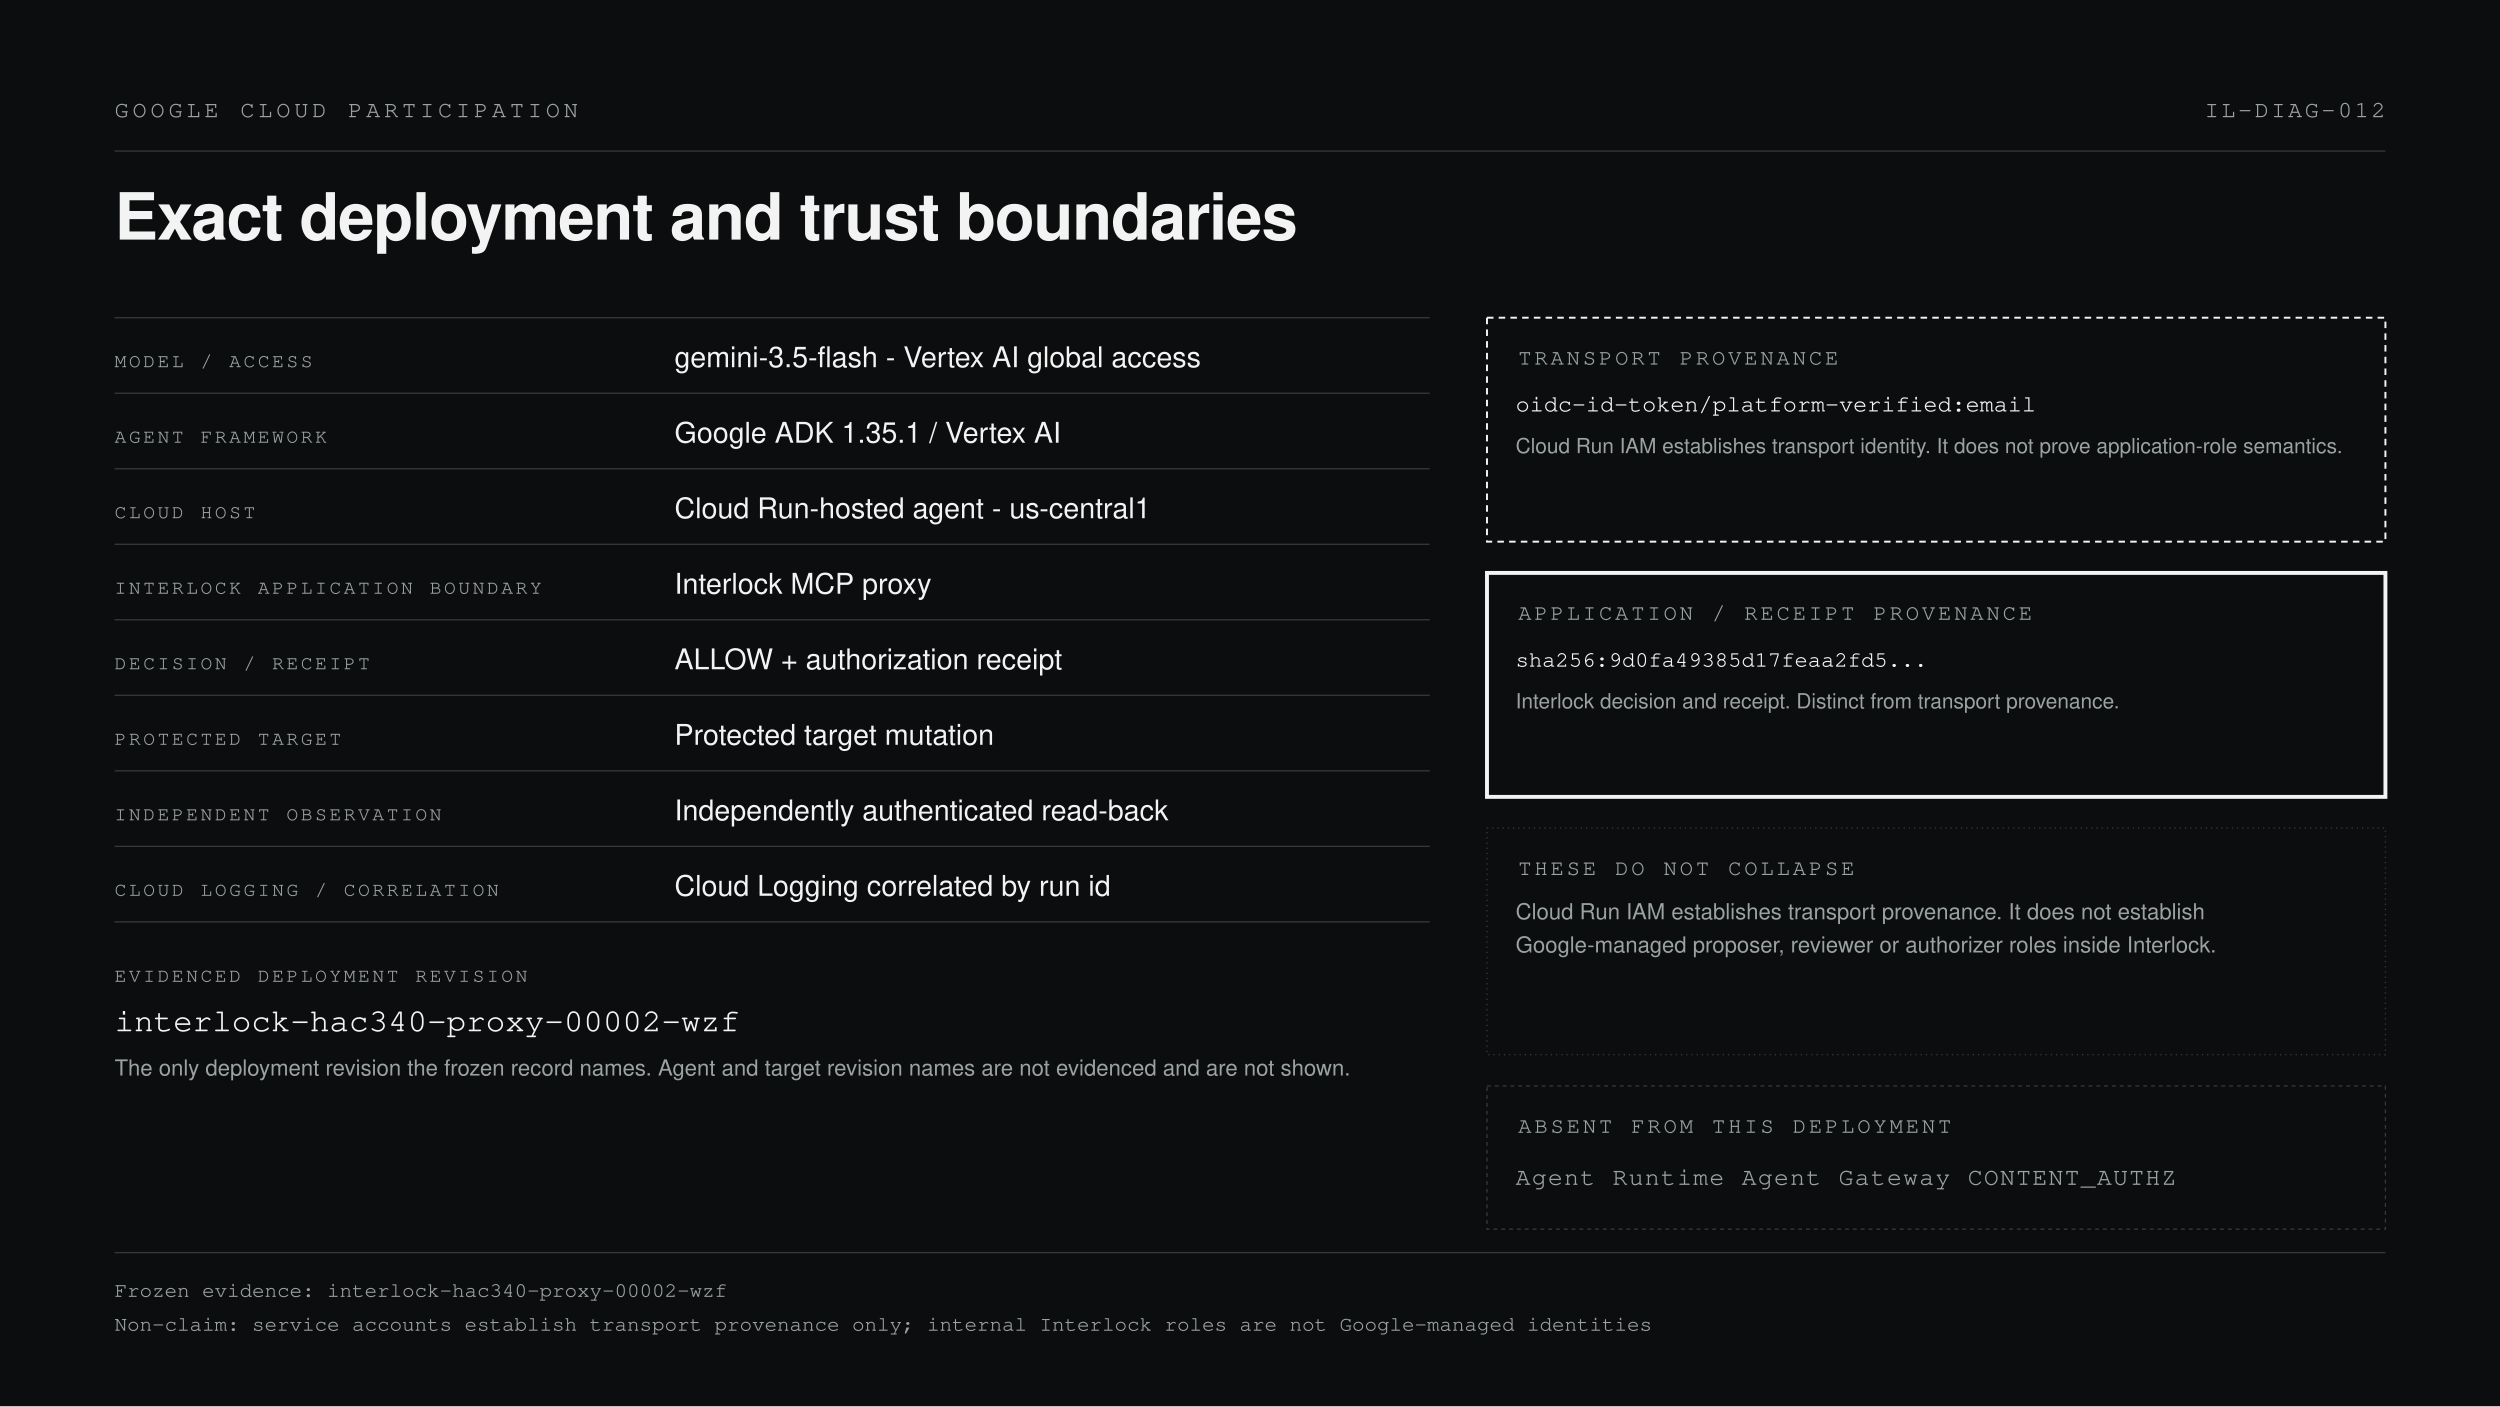
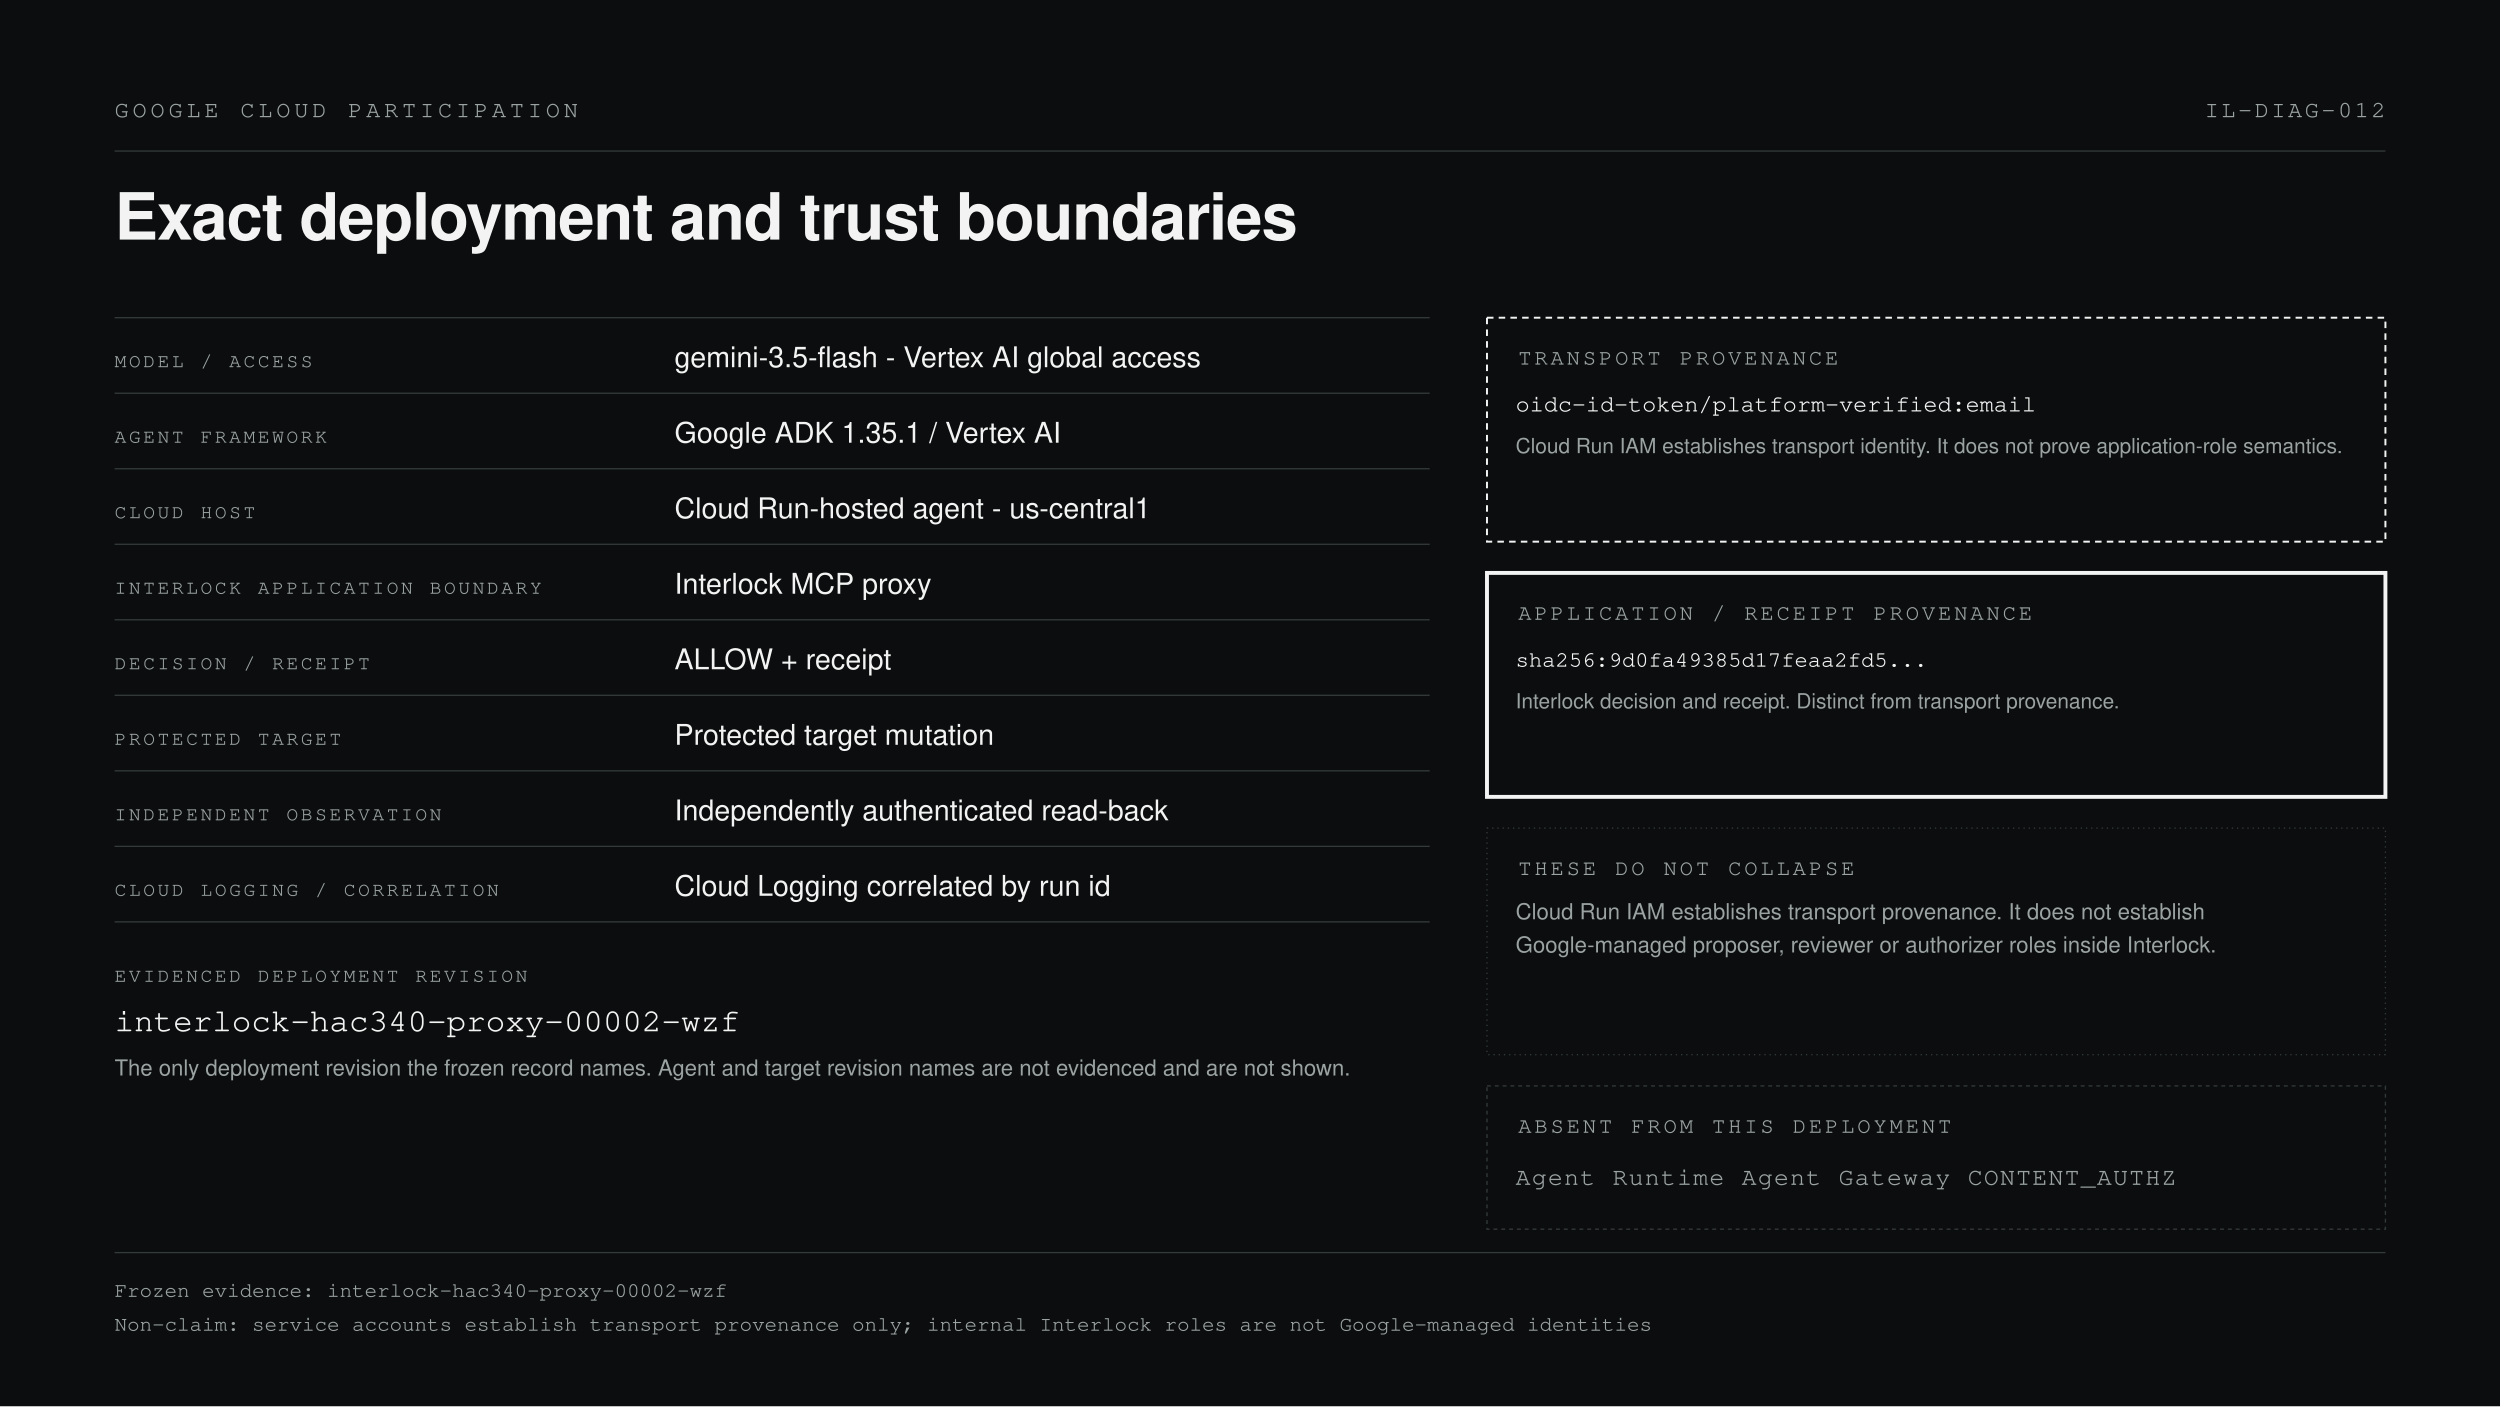
<svg xmlns="http://www.w3.org/2000/svg" viewBox="0 0 1920 1080" role="img" aria-labelledby="board-title board-desc">
  <rect x="0" y="0" width="1920" height="1080" fill="#0b0d0e" />
  <text x="88" y="90" font-family="Courier, 'Courier New', Menlo, 'DejaVu Sans Mono', 'Liberation Mono', monospace" font-size="18" font-weight="500" fill="#9ba2a2" letter-spacing="3">GOOGLE CLOUD PARTICIPATION</text>
  <text x="1832" y="90" font-family="Courier, 'Courier New', Menlo, 'DejaVu Sans Mono', 'Liberation Mono', monospace" font-size="18" font-weight="500" fill="#9ba2a2" text-anchor="end" letter-spacing="2">IL-DIAG-012</text>
  <line x1="88" y1="116" x2="1832" y2="116" stroke="#343a3a" stroke-width="1" stroke-linecap="butt" />
  <text x="88" y="184" font-family="Helvetica, 'Helvetica Neue', Arial, 'Liberation Sans', sans-serif" font-size="50" font-weight="600" fill="#f2f3f2" letter-spacing="-0.8">Exact deployment and trust boundaries</text>
  <line x1="88" y1="244" x2="1098" y2="244" stroke="#343a3a" stroke-width="1" stroke-linecap="butt" />
  <text x="88" y="282" font-family="Courier, 'Courier New', Menlo, 'DejaVu Sans Mono', 'Liberation Mono', monospace" font-size="15" font-weight="400" fill="#9ba2a2" letter-spacing="2">MODEL / ACCESS</text>
  <text x="518" y="282" font-family="Helvetica, 'Helvetica Neue', Arial, 'Liberation Sans', sans-serif" font-size="22" font-weight="500" fill="#f2f3f2">gemini-3.5-flash - Vertex AI global access</text>
  <line x1="88" y1="302" x2="1098" y2="302" stroke="#343a3a" stroke-width="1" stroke-linecap="butt" />
  <text x="88" y="340" font-family="Courier, 'Courier New', Menlo, 'DejaVu Sans Mono', 'Liberation Mono', monospace" font-size="15" font-weight="400" fill="#9ba2a2" letter-spacing="2">AGENT FRAMEWORK</text>
  <text x="518" y="340" font-family="Helvetica, 'Helvetica Neue', Arial, 'Liberation Sans', sans-serif" font-size="22" font-weight="500" fill="#f2f3f2">Google ADK 1.35.1 / Vertex AI</text>
  <line x1="88" y1="360" x2="1098" y2="360" stroke="#343a3a" stroke-width="1" stroke-linecap="butt" />
  <text x="88" y="398" font-family="Courier, 'Courier New', Menlo, 'DejaVu Sans Mono', 'Liberation Mono', monospace" font-size="15" font-weight="400" fill="#9ba2a2" letter-spacing="2">CLOUD HOST</text>
  <text x="518" y="398" font-family="Helvetica, 'Helvetica Neue', Arial, 'Liberation Sans', sans-serif" font-size="22" font-weight="500" fill="#f2f3f2">Cloud Run-hosted agent - us-central1</text>
  <line x1="88" y1="418" x2="1098" y2="418" stroke="#343a3a" stroke-width="1" stroke-linecap="butt" />
  <text x="88" y="456" font-family="Courier, 'Courier New', Menlo, 'DejaVu Sans Mono', 'Liberation Mono', monospace" font-size="15" font-weight="400" fill="#9ba2a2" letter-spacing="2">INTERLOCK APPLICATION BOUNDARY</text>
  <text x="518" y="456" font-family="Helvetica, 'Helvetica Neue', Arial, 'Liberation Sans', sans-serif" font-size="22" font-weight="500" fill="#f2f3f2">Interlock MCP proxy</text>
  <line x1="88" y1="476" x2="1098" y2="476" stroke="#343a3a" stroke-width="1" stroke-linecap="butt" />
  <text x="88" y="514" font-family="Courier, 'Courier New', Menlo, 'DejaVu Sans Mono', 'Liberation Mono', monospace" font-size="15" font-weight="400" fill="#9ba2a2" letter-spacing="2">DECISION / RECEIPT</text>
-   <text x="518" y="514" font-family="Helvetica, 'Helvetica Neue', Arial, 'Liberation Sans', sans-serif" font-size="22" font-weight="500" fill="#f2f3f2">ALLOW + authorization receipt</text>
+   <text x="518" y="514" font-family="Helvetica, 'Helvetica Neue', Arial, 'Liberation Sans', sans-serif" font-size="22" font-weight="500" fill="#f2f3f2">ALLOW + receipt</text>
  <line x1="88" y1="534" x2="1098" y2="534" stroke="#343a3a" stroke-width="1" stroke-linecap="butt" />
  <text x="88" y="572" font-family="Courier, 'Courier New', Menlo, 'DejaVu Sans Mono', 'Liberation Mono', monospace" font-size="15" font-weight="400" fill="#9ba2a2" letter-spacing="2">PROTECTED TARGET</text>
  <text x="518" y="572" font-family="Helvetica, 'Helvetica Neue', Arial, 'Liberation Sans', sans-serif" font-size="22" font-weight="500" fill="#f2f3f2">Protected target mutation</text>
  <line x1="88" y1="592" x2="1098" y2="592" stroke="#343a3a" stroke-width="1" stroke-linecap="butt" />
  <text x="88" y="630" font-family="Courier, 'Courier New', Menlo, 'DejaVu Sans Mono', 'Liberation Mono', monospace" font-size="15" font-weight="400" fill="#9ba2a2" letter-spacing="2">INDEPENDENT OBSERVATION</text>
  <text x="518" y="630" font-family="Helvetica, 'Helvetica Neue', Arial, 'Liberation Sans', sans-serif" font-size="22" font-weight="500" fill="#f2f3f2">Independently authenticated read-back</text>
  <line x1="88" y1="650" x2="1098" y2="650" stroke="#343a3a" stroke-width="1" stroke-linecap="butt" />
  <text x="88" y="688" font-family="Courier, 'Courier New', Menlo, 'DejaVu Sans Mono', 'Liberation Mono', monospace" font-size="15" font-weight="400" fill="#9ba2a2" letter-spacing="2">CLOUD LOGGING / CORRELATION</text>
  <text x="518" y="688" font-family="Helvetica, 'Helvetica Neue', Arial, 'Liberation Sans', sans-serif" font-size="22" font-weight="500" fill="#f2f3f2">Cloud Logging correlated by run id</text>
  <line x1="88" y1="708" x2="1098" y2="708" stroke="#343a3a" stroke-width="1" stroke-linecap="butt" />
  <rect x="1142" y="244" width="690" height="172" fill="none" stroke="#f2f3f2" stroke-width="1.5" stroke-dasharray="5 4" />
  <text x="1166" y="280" font-family="Courier, 'Courier New', Menlo, 'DejaVu Sans Mono', 'Liberation Mono', monospace" font-size="17" font-weight="500" fill="#9ba2a2" letter-spacing="2.2">TRANSPORT PROVENANCE</text>
  <text x="1164" y="316" font-family="Courier, 'Courier New', Menlo, 'DejaVu Sans Mono', 'Liberation Mono', monospace" font-size="18" font-weight="400" fill="#f2f3f2">oidc-id-token/platform-verified:email</text>
  <text x="1164" y="348" font-family="Helvetica, 'Helvetica Neue', Arial, 'Liberation Sans', sans-serif" font-size="16" font-weight="400" fill="#9ba2a2">Cloud Run IAM establishes transport identity. It does not prove application-role semantics.</text>
  <rect x="1142" y="440" width="690" height="172" fill="none" stroke="#f2f3f2" stroke-width="3" />
  <text x="1166" y="476" font-family="Courier, 'Courier New', Menlo, 'DejaVu Sans Mono', 'Liberation Mono', monospace" font-size="17" font-weight="500" fill="#9ba2a2" letter-spacing="2.2">APPLICATION / RECEIPT PROVENANCE</text>
  <text x="1164" y="512" font-family="Courier, 'Courier New', Menlo, 'DejaVu Sans Mono', 'Liberation Mono', monospace" font-size="17" font-weight="400" fill="#f2f3f2">sha256:9d0fa49385d17feaa2fd5...</text>
  <text x="1164" y="544" font-family="Helvetica, 'Helvetica Neue', Arial, 'Liberation Sans', sans-serif" font-size="16" font-weight="400" fill="#9ba2a2">Interlock decision and receipt. Distinct from transport provenance.</text>
  <rect x="1142" y="636" width="690" height="174" fill="none" stroke="#343a3a" stroke-width="1" stroke-dasharray="1 3" />
  <text x="1166" y="672" font-family="Courier, 'Courier New', Menlo, 'DejaVu Sans Mono', 'Liberation Mono', monospace" font-size="17" font-weight="500" fill="#9ba2a2" letter-spacing="2.2">THESE DO NOT COLLAPSE</text>
  <text x="1164" y="706" font-family="Helvetica, 'Helvetica Neue', Arial, 'Liberation Sans', sans-serif" font-size="17" font-weight="400" fill="#9ba2a2">Cloud Run IAM establishes transport provenance. It does not establish</text>
  <text x="1164" y="731.5" font-family="Helvetica, 'Helvetica Neue', Arial, 'Liberation Sans', sans-serif" font-size="17" font-weight="400" fill="#9ba2a2">Google-managed proposer, reviewer or authorizer roles inside Interlock.</text>
  <text x="88" y="754" font-family="Courier, 'Courier New', Menlo, 'DejaVu Sans Mono', 'Liberation Mono', monospace" font-size="15" font-weight="400" fill="#9ba2a2" letter-spacing="2">EVIDENCED DEPLOYMENT REVISION</text>
  <text x="88" y="792" font-family="Courier, 'Courier New', Menlo, 'DejaVu Sans Mono', 'Liberation Mono', monospace" font-size="25" font-weight="500" fill="#f2f3f2">interlock-hac340-proxy-00002-wzf</text>
  <text x="88" y="826" font-family="Helvetica, 'Helvetica Neue', Arial, 'Liberation Sans', sans-serif" font-size="17" font-weight="400" fill="#9ba2a2">The only deployment revision the frozen record names. Agent and target revision names are not evidenced and are not shown.</text>
  <rect x="1142" y="834" width="690" height="110" fill="none" stroke="#343a3a" stroke-width="1" stroke-dasharray="3 3" />
  <text x="1166" y="870" font-family="Courier, 'Courier New', Menlo, 'DejaVu Sans Mono', 'Liberation Mono', monospace" font-size="17" font-weight="500" fill="#9ba2a2" letter-spacing="2.2">ABSENT FROM THIS DEPLOYMENT</text>
  <text x="1164" y="910" font-family="Courier, 'Courier New', Menlo, 'DejaVu Sans Mono', 'Liberation Mono', monospace" font-size="19" font-weight="400" fill="#9ba2a2" letter-spacing="1">Agent Runtime   Agent Gateway   CONTENT_AUTHZ</text>
  <line x1="88" y1="962" x2="1832" y2="962" stroke="#343a3a" stroke-width="1" stroke-linecap="butt" />
  <text x="88" y="996" font-family="Courier, 'Courier New', Menlo, 'DejaVu Sans Mono', 'Liberation Mono', monospace" font-size="16" font-weight="400" fill="#9ba2a2">Frozen evidence: interlock-hac340-proxy-00002-wzf</text>
  <text x="88" y="1022" font-family="Courier, 'Courier New', Menlo, 'DejaVu Sans Mono', 'Liberation Mono', monospace" font-size="16" font-weight="400" fill="#9ba2a2">Non-claim: service accounts establish transport provenance only; internal Interlock roles are not Google-managed identities</text>
</svg>
